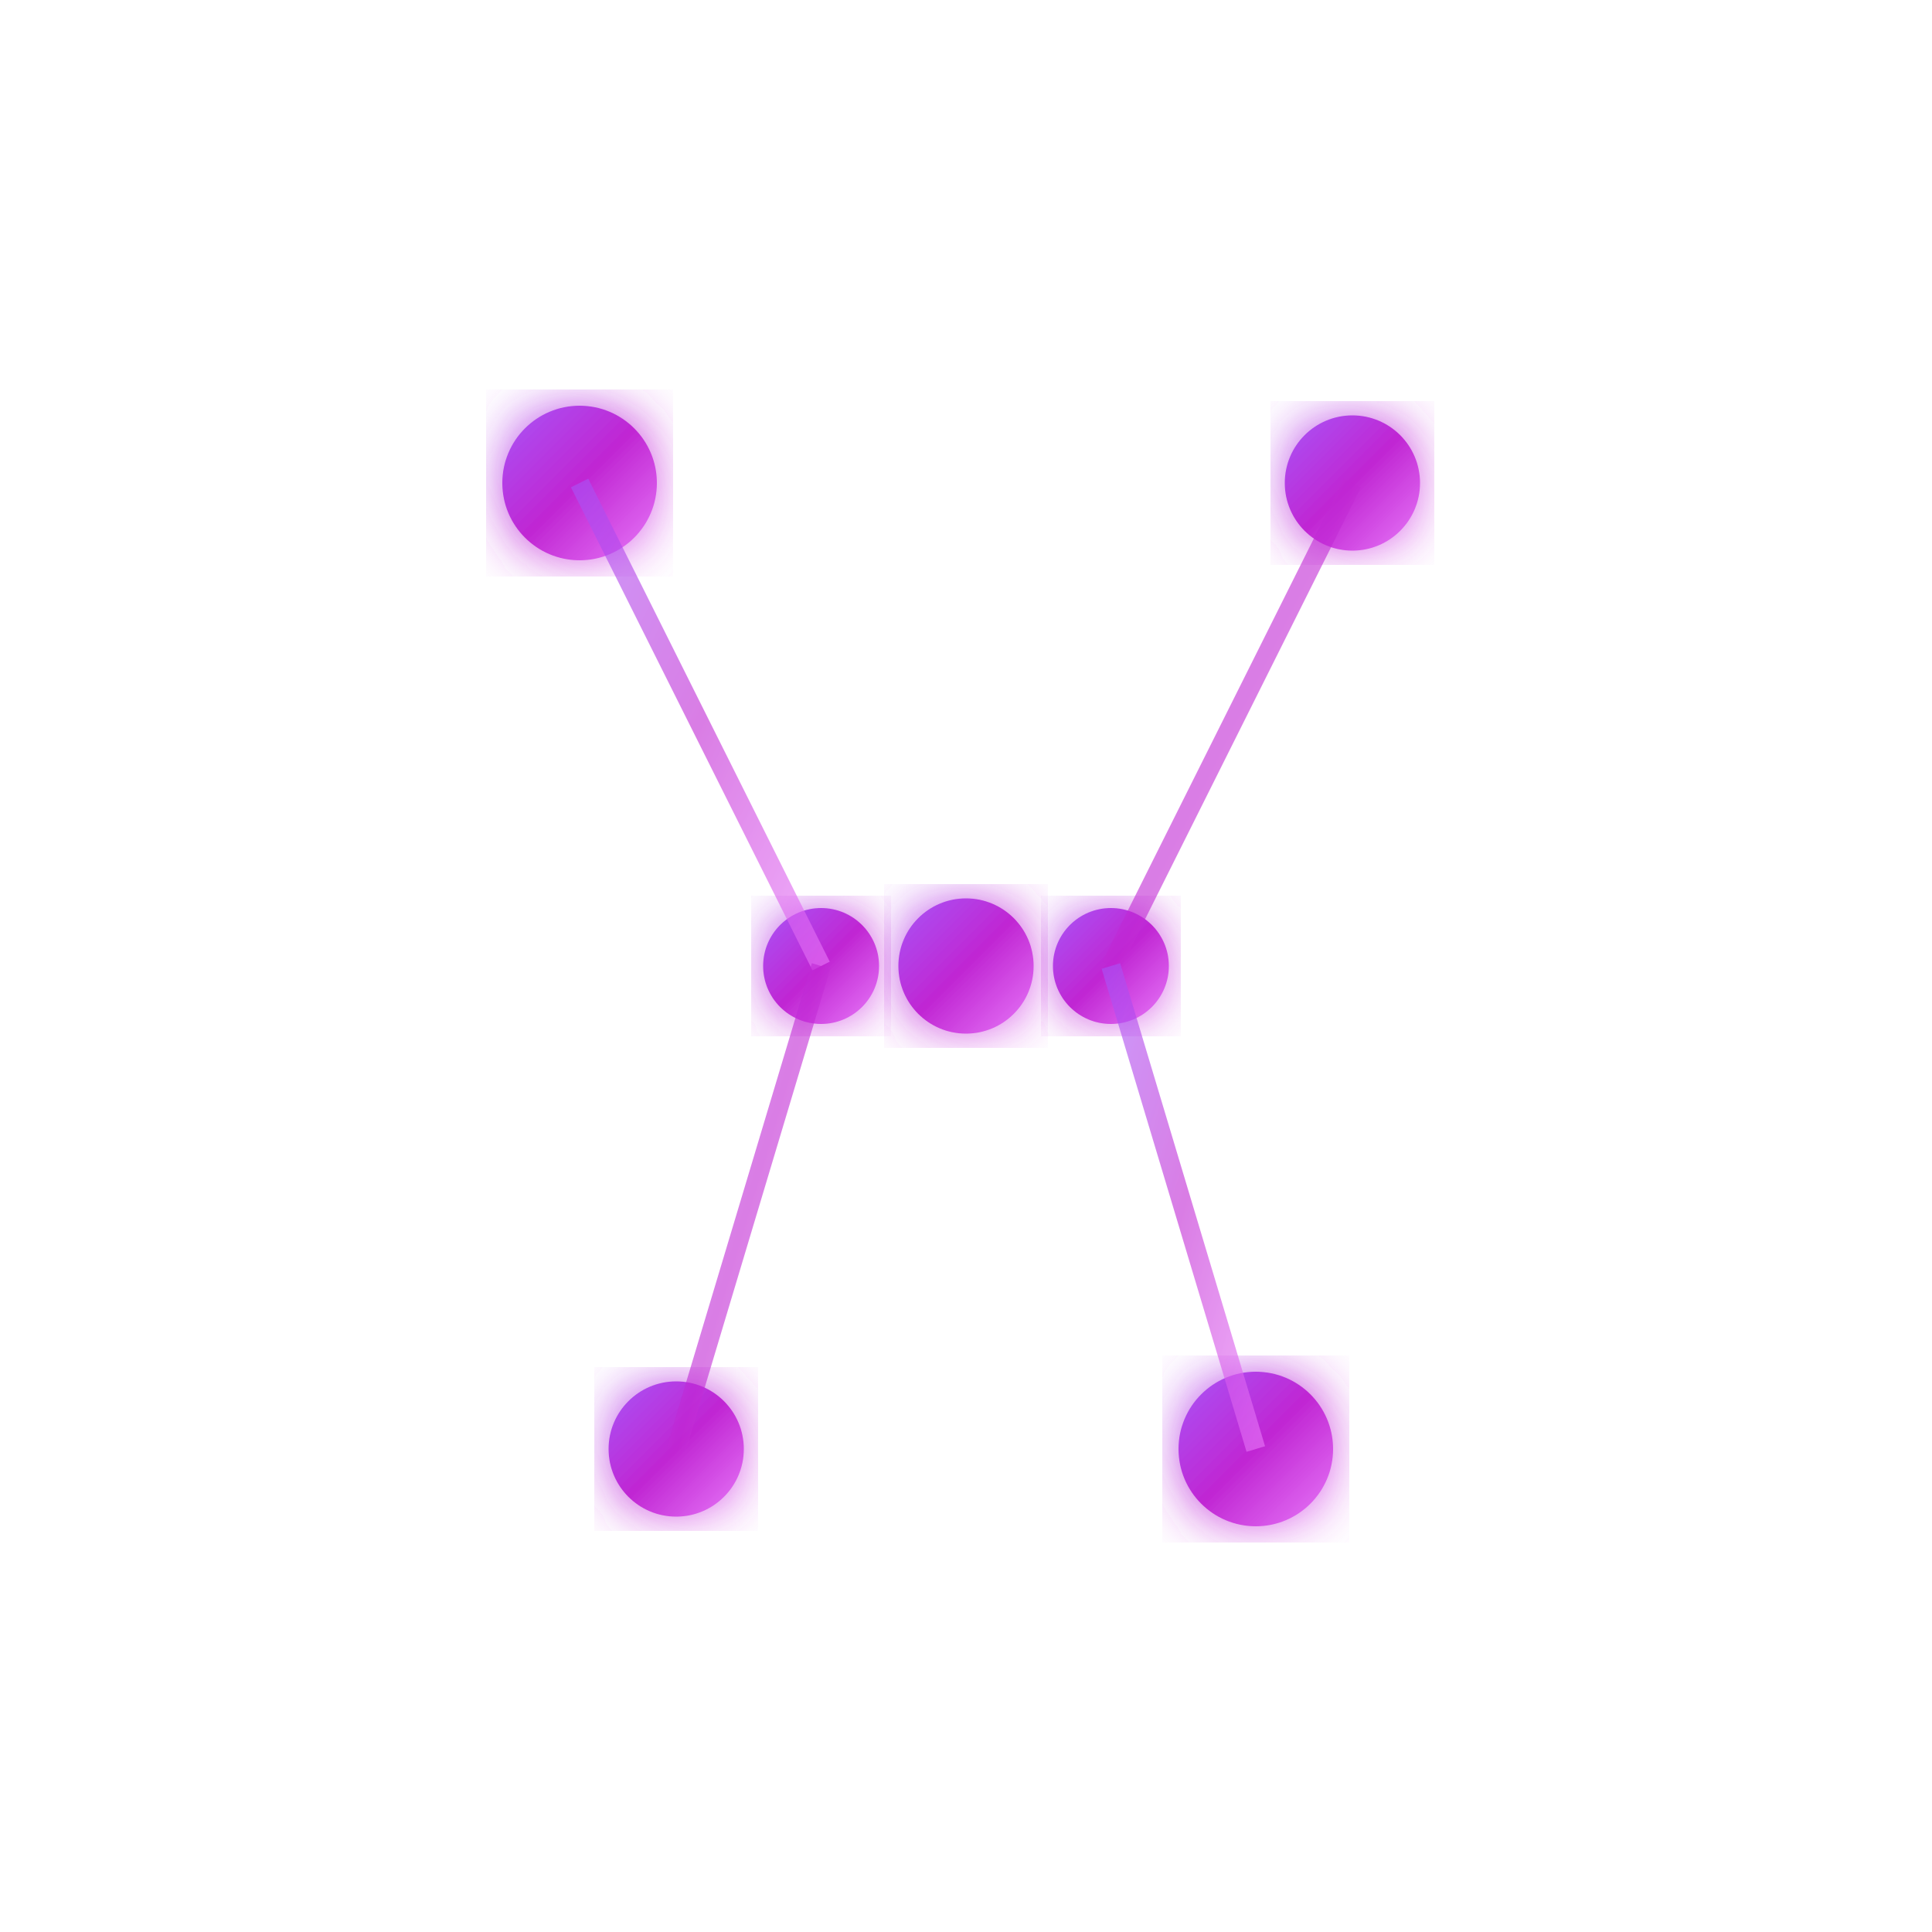
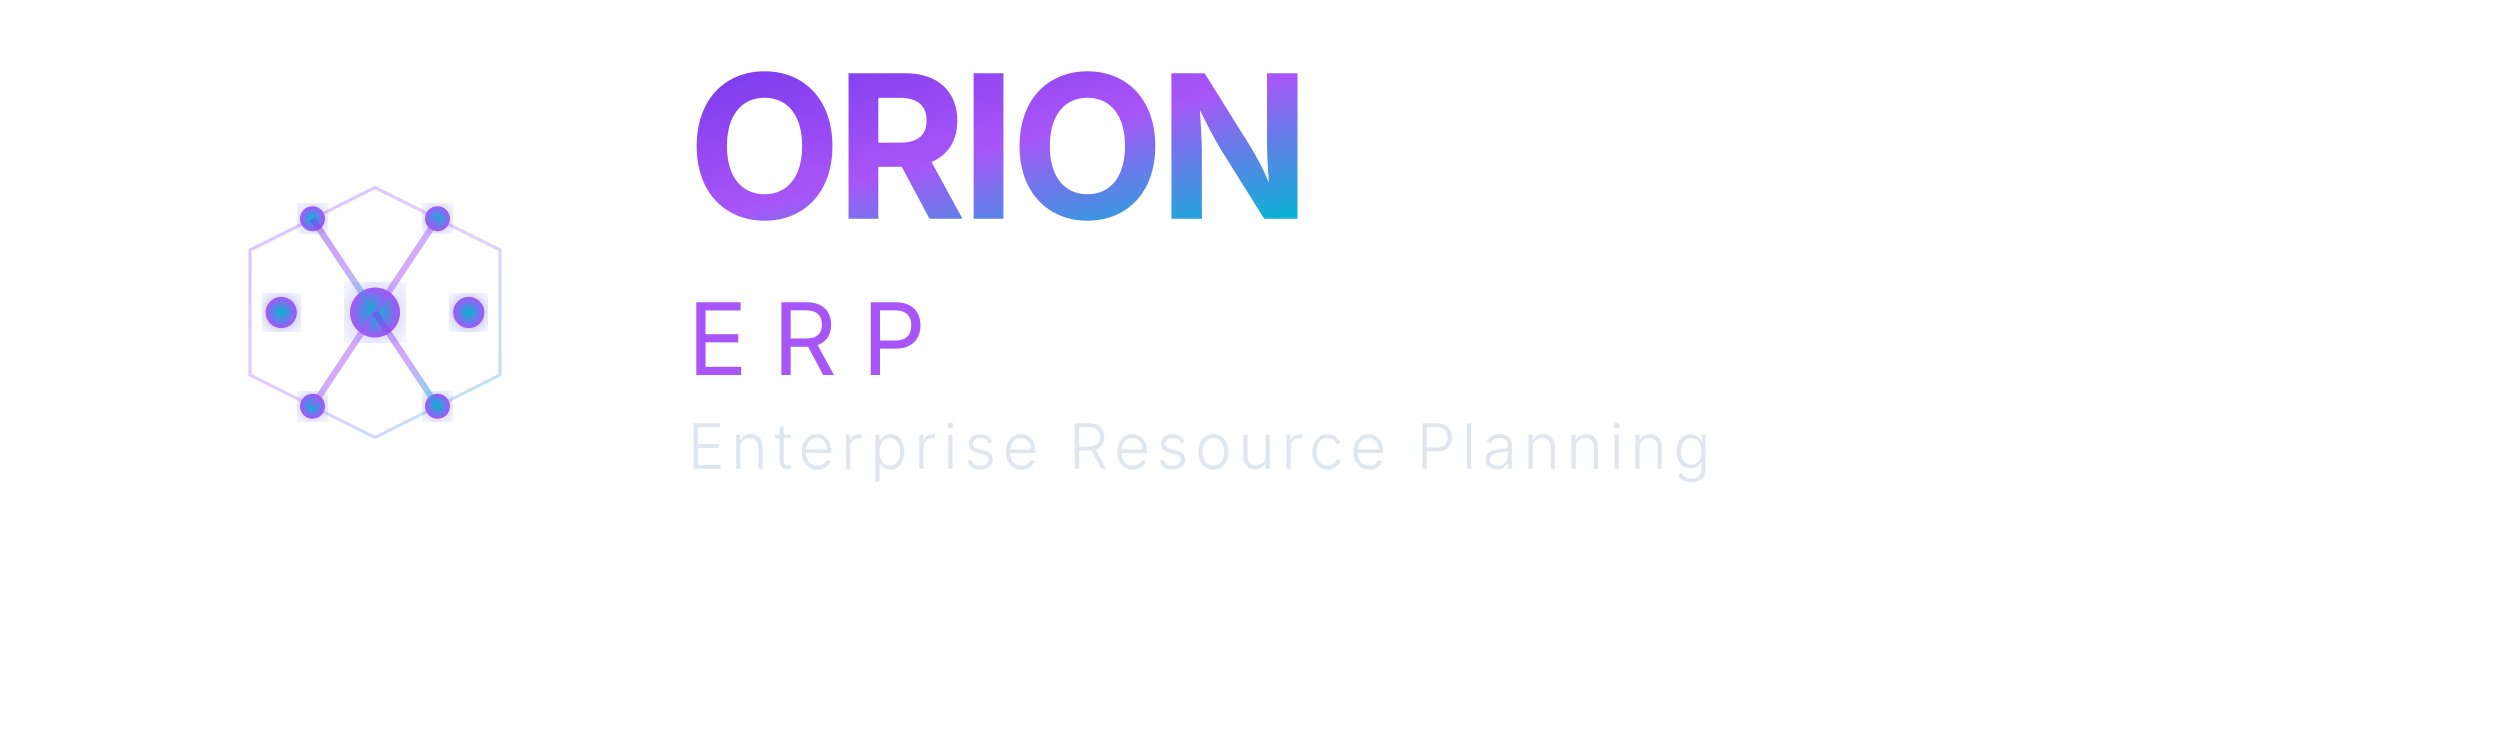
- <svg xmlns="http://www.w3.org/2000/svg" width="200" height="200" viewBox="0 0 200 200" fill="none">
+ <svg xmlns="http://www.w3.org/2000/svg" width="400" height="120" viewBox="0 0 400 120" fill="none">
  <defs>
-     <linearGradient id="orionGradient" x1="0%" y1="0%" x2="100%" y2="100%">
-       <stop offset="0%" style="stop-color:#a855f7;stop-opacity:1" />
-       <stop offset="50%" style="stop-color:#c026d3;stop-opacity:1" />
-       <stop offset="100%" style="stop-color:#e879f9;stop-opacity:1" />
+     <linearGradient id="mainGradient" x1="0%" y1="0%" x2="100%" y2="100%">
+       <stop offset="0%" style="stop-color:#7c3aed;stop-opacity:1" />
+       <stop offset="50%" style="stop-color:#a855f7;stop-opacity:1" />
+       <stop offset="100%" style="stop-color:#06b6d4;stop-opacity:1" />
    </linearGradient>
-     <filter id="glow">
-       <feGaussianBlur stdDeviation="3" result="coloredBlur" />
+     <radialGradient id="nodeGradient" cx="50%" cy="50%" r="50%">
+       <stop offset="0%" style="stop-color:#06b6d4;stop-opacity:1" />
+       <stop offset="100%" style="stop-color:#a855f7;stop-opacity:1" />
+     </radialGradient>
+     <filter id="subtleGlow">
+       <feGaussianBlur stdDeviation="2" result="coloredBlur" />
+       <feMerge>
+         <feMergeNode in="coloredBlur" />
+         <feMergeNode in="SourceGraphic" />
+       </feMerge>
+     </filter>
+     <filter id="strongGlow">
+       <feGaussianBlur stdDeviation="4" result="coloredBlur" />
      <feMerge>
        <feMergeNode in="coloredBlur" />
        <feMergeNode in="SourceGraphic" />
      </feMerge>
    </filter>
  </defs>
-   <circle cx="60" cy="50" r="8" fill="url(#orionGradient)" filter="url(#glow)" />
-   <circle cx="140" cy="50" r="7" fill="url(#orionGradient)" filter="url(#glow)" />
-   <circle cx="85" cy="100" r="6" fill="url(#orionGradient)" filter="url(#glow)" />
-   <circle cx="100" cy="100" r="7" fill="url(#orionGradient)" filter="url(#glow)" />
-   <circle cx="115" cy="100" r="6" fill="url(#orionGradient)" filter="url(#glow)" />
-   <circle cx="130" cy="150" r="8" fill="url(#orionGradient)" filter="url(#glow)" />
-   <circle cx="70" cy="150" r="7" fill="url(#orionGradient)" filter="url(#glow)" />
-   <line x1="60" y1="50" x2="85" y2="100" stroke="url(#orionGradient)" stroke-width="2" opacity="0.6" />
-   <line x1="140" y1="50" x2="115" y2="100" stroke="url(#orionGradient)" stroke-width="2" opacity="0.6" />
-   <line x1="85" y1="100" x2="100" y2="100" stroke="url(#orionGradient)" stroke-width="2" opacity="0.6" />
-   <line x1="100" y1="100" x2="115" y2="100" stroke="url(#orionGradient)" stroke-width="2" opacity="0.6" />
-   <line x1="85" y1="100" x2="70" y2="150" stroke="url(#orionGradient)" stroke-width="2" opacity="0.6" />
-   <line x1="115" y1="100" x2="130" y2="150" stroke="url(#orionGradient)" stroke-width="2" opacity="0.6" />
+   <g transform="translate(20, 20)">
+     <path d="M 40,10 L 60,20 L 60,40 L 40,50 L 20,40 L 20,20 Z" stroke="url(#mainGradient)" stroke-width="0.5" fill="none" opacity="0.3" />
+     <circle cx="40" cy="30" r="4" fill="url(#nodeGradient)" filter="url(#strongGlow)" />
+     <circle cx="25" cy="30" r="2.5" fill="url(#nodeGradient)" filter="url(#subtleGlow)" />
+     <circle cx="55" cy="30" r="2.5" fill="url(#nodeGradient)" filter="url(#subtleGlow)" />
+     <circle cx="30" cy="15" r="2" fill="url(#nodeGradient)" filter="url(#subtleGlow)" />
+     <circle cx="50" cy="15" r="2" fill="url(#nodeGradient)" filter="url(#subtleGlow)" />
+     <circle cx="30" cy="45" r="2" fill="url(#nodeGradient)" filter="url(#subtleGlow)" />
+     <circle cx="50" cy="45" r="2" fill="url(#nodeGradient)" filter="url(#subtleGlow)" />
+     <line x1="30" y1="15" x2="40" y2="30" stroke="url(#mainGradient)" stroke-width="1" opacity="0.5" />
+     <line x1="50" y1="15" x2="40" y2="30" stroke="url(#mainGradient)" stroke-width="1" opacity="0.5" />
+     <line x1="25" y1="30" x2="40" y2="30" stroke="url(#mainGradient)" stroke-width="1.5" opacity="0.7" />
+     <line x1="40" y1="30" x2="55" y2="30" stroke="url(#mainGradient)" stroke-width="1.5" opacity="0.7" />
+     <line x1="40" y1="30" x2="30" y2="45" stroke="url(#mainGradient)" stroke-width="1" opacity="0.5" />
+     <line x1="40" y1="30" x2="50" y2="45" stroke="url(#mainGradient)" stroke-width="1" opacity="0.5" />
+   </g>
+   <g transform="translate(110, 35)">
+     <text x="0" y="0" font-family="'Inter', 'Roboto', 'Helvetica Neue', sans-serif" font-size="32" font-weight="700" fill="url(#mainGradient)" letter-spacing="-1">
+       ORION
+     </text>
+     <text x="0" y="25" font-family="'Inter', 'Roboto', 'Helvetica Neue', sans-serif" font-size="16" font-weight="400" fill="#a855f7" letter-spacing="4">
+       ERP
+     </text>
+   </g>
+   <text x="110" y="75" font-family="'Inter', 'Roboto', 'Helvetica Neue', sans-serif" font-size="10" font-weight="300" fill="#cbd5e1" opacity="0.6" letter-spacing="1">
+     Enterprise Resource Planning
+   </text>
</svg>
